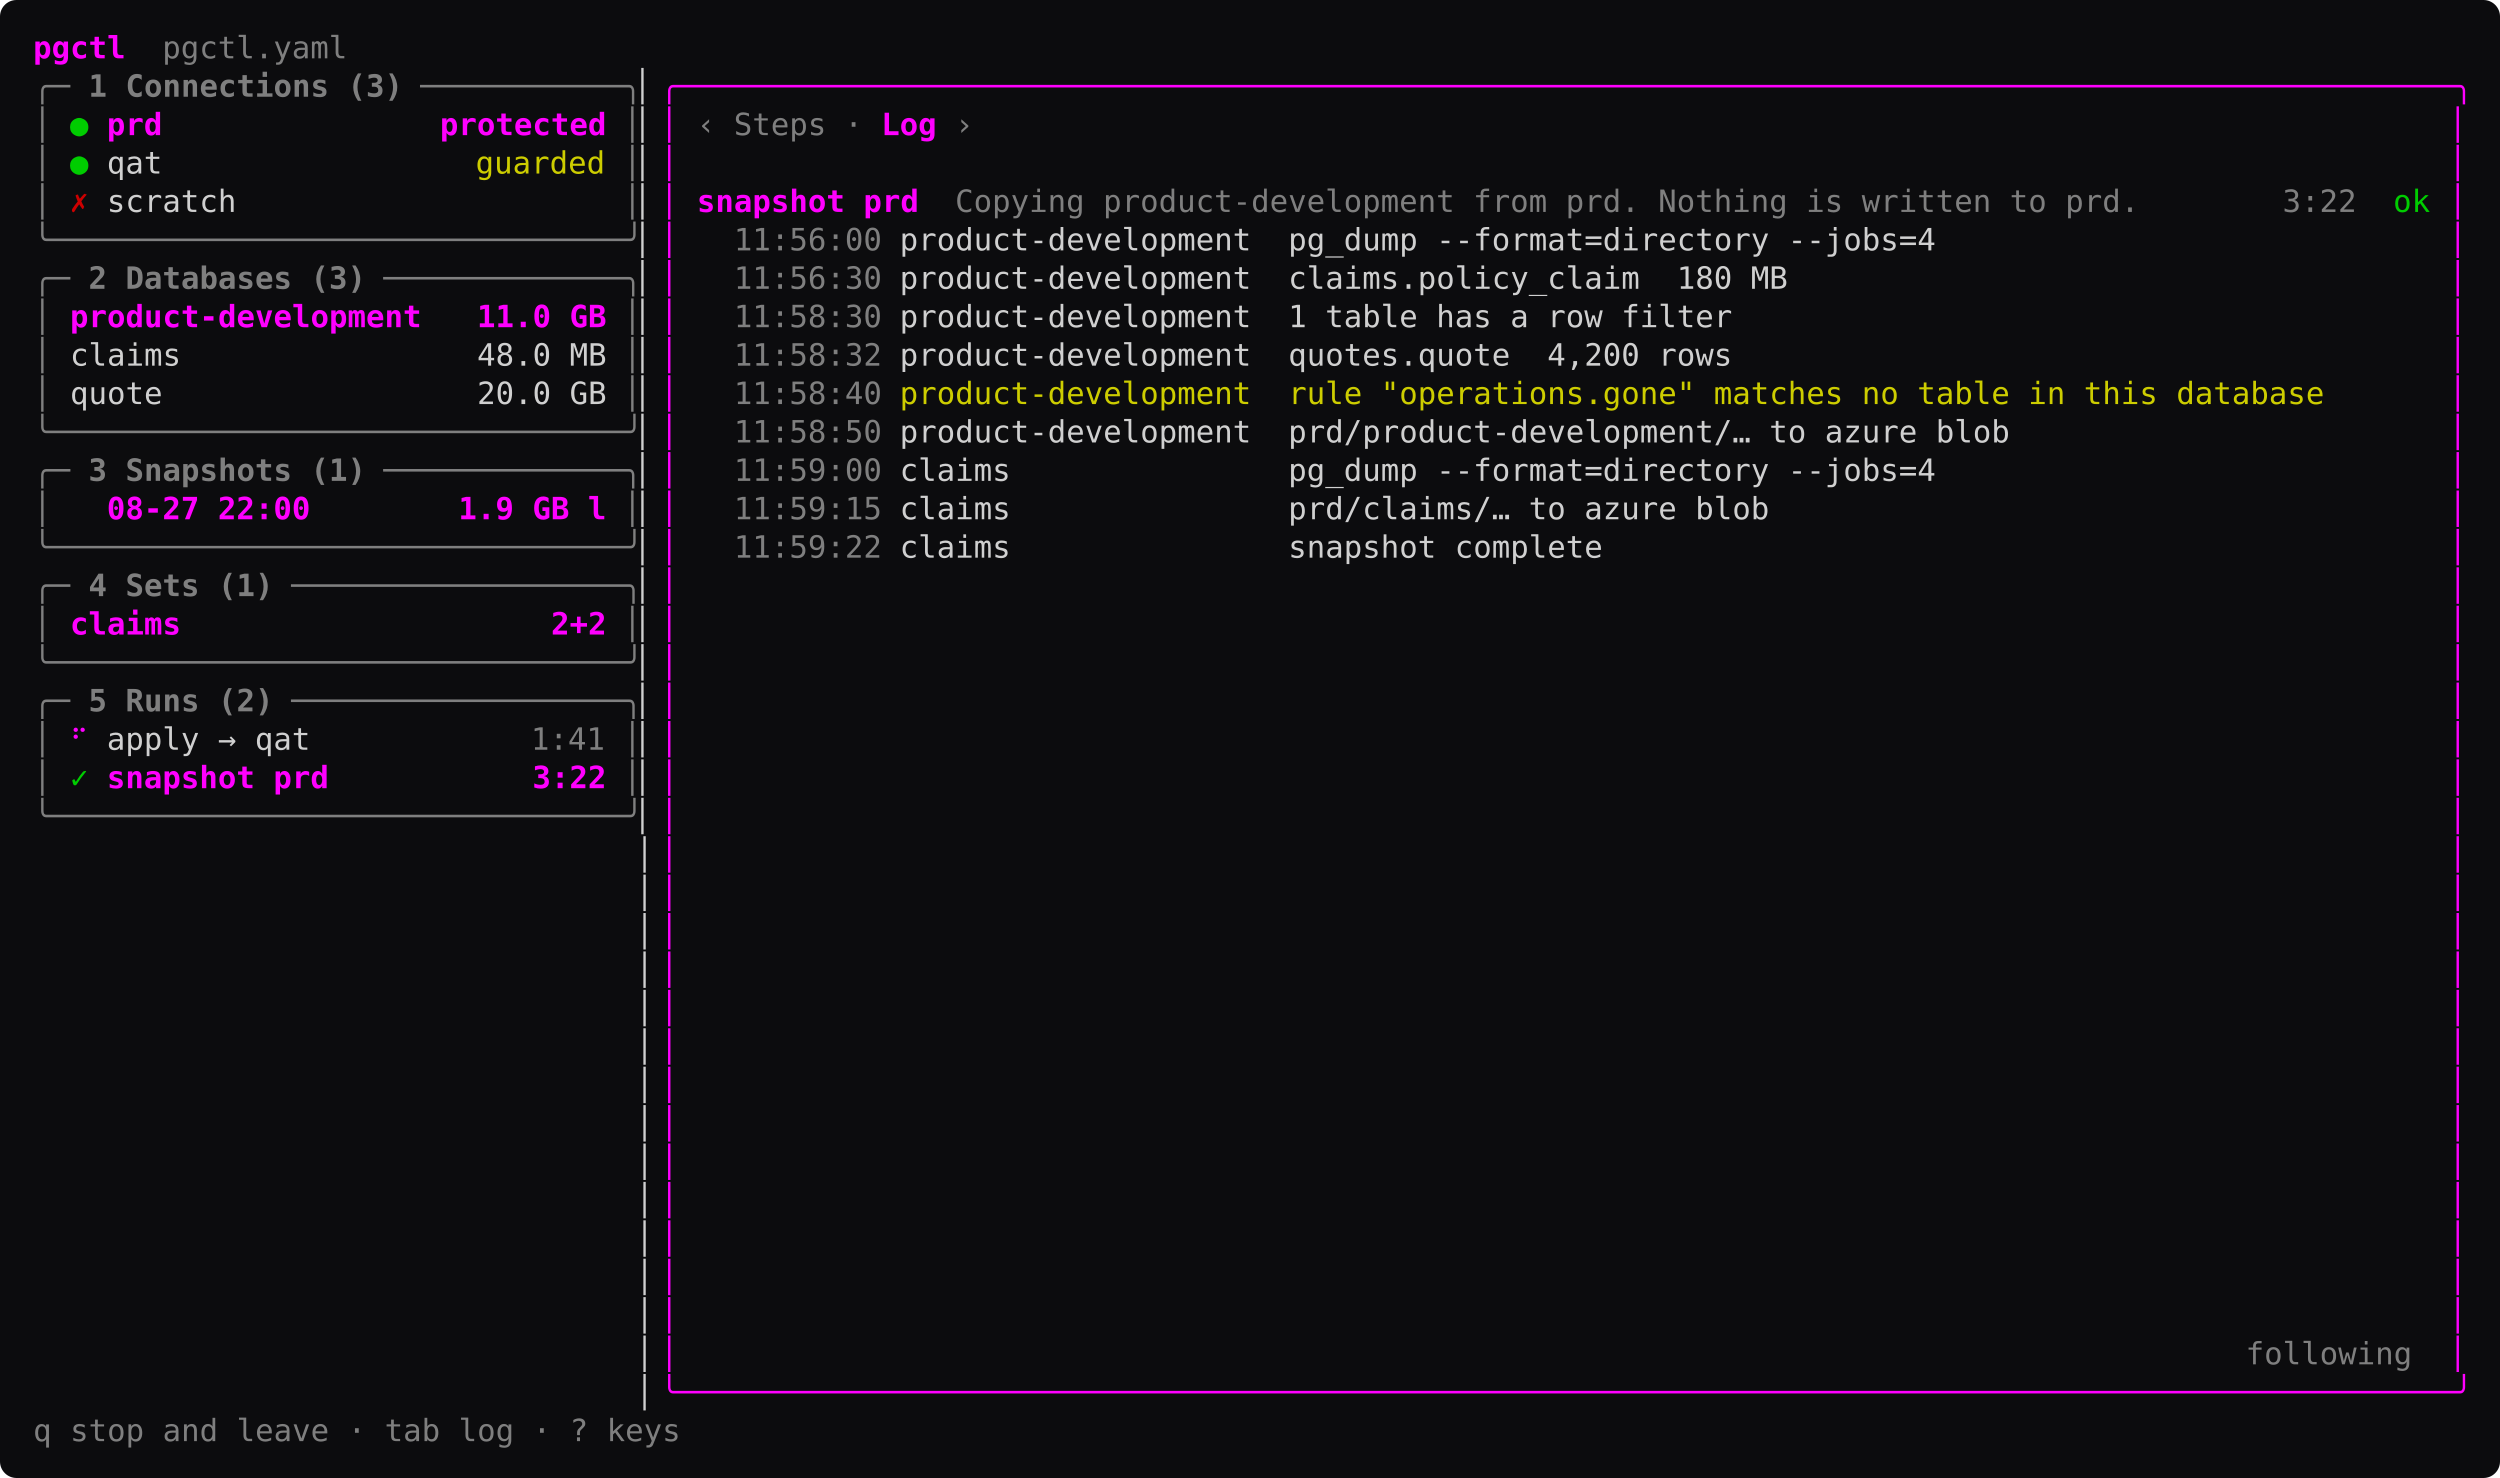
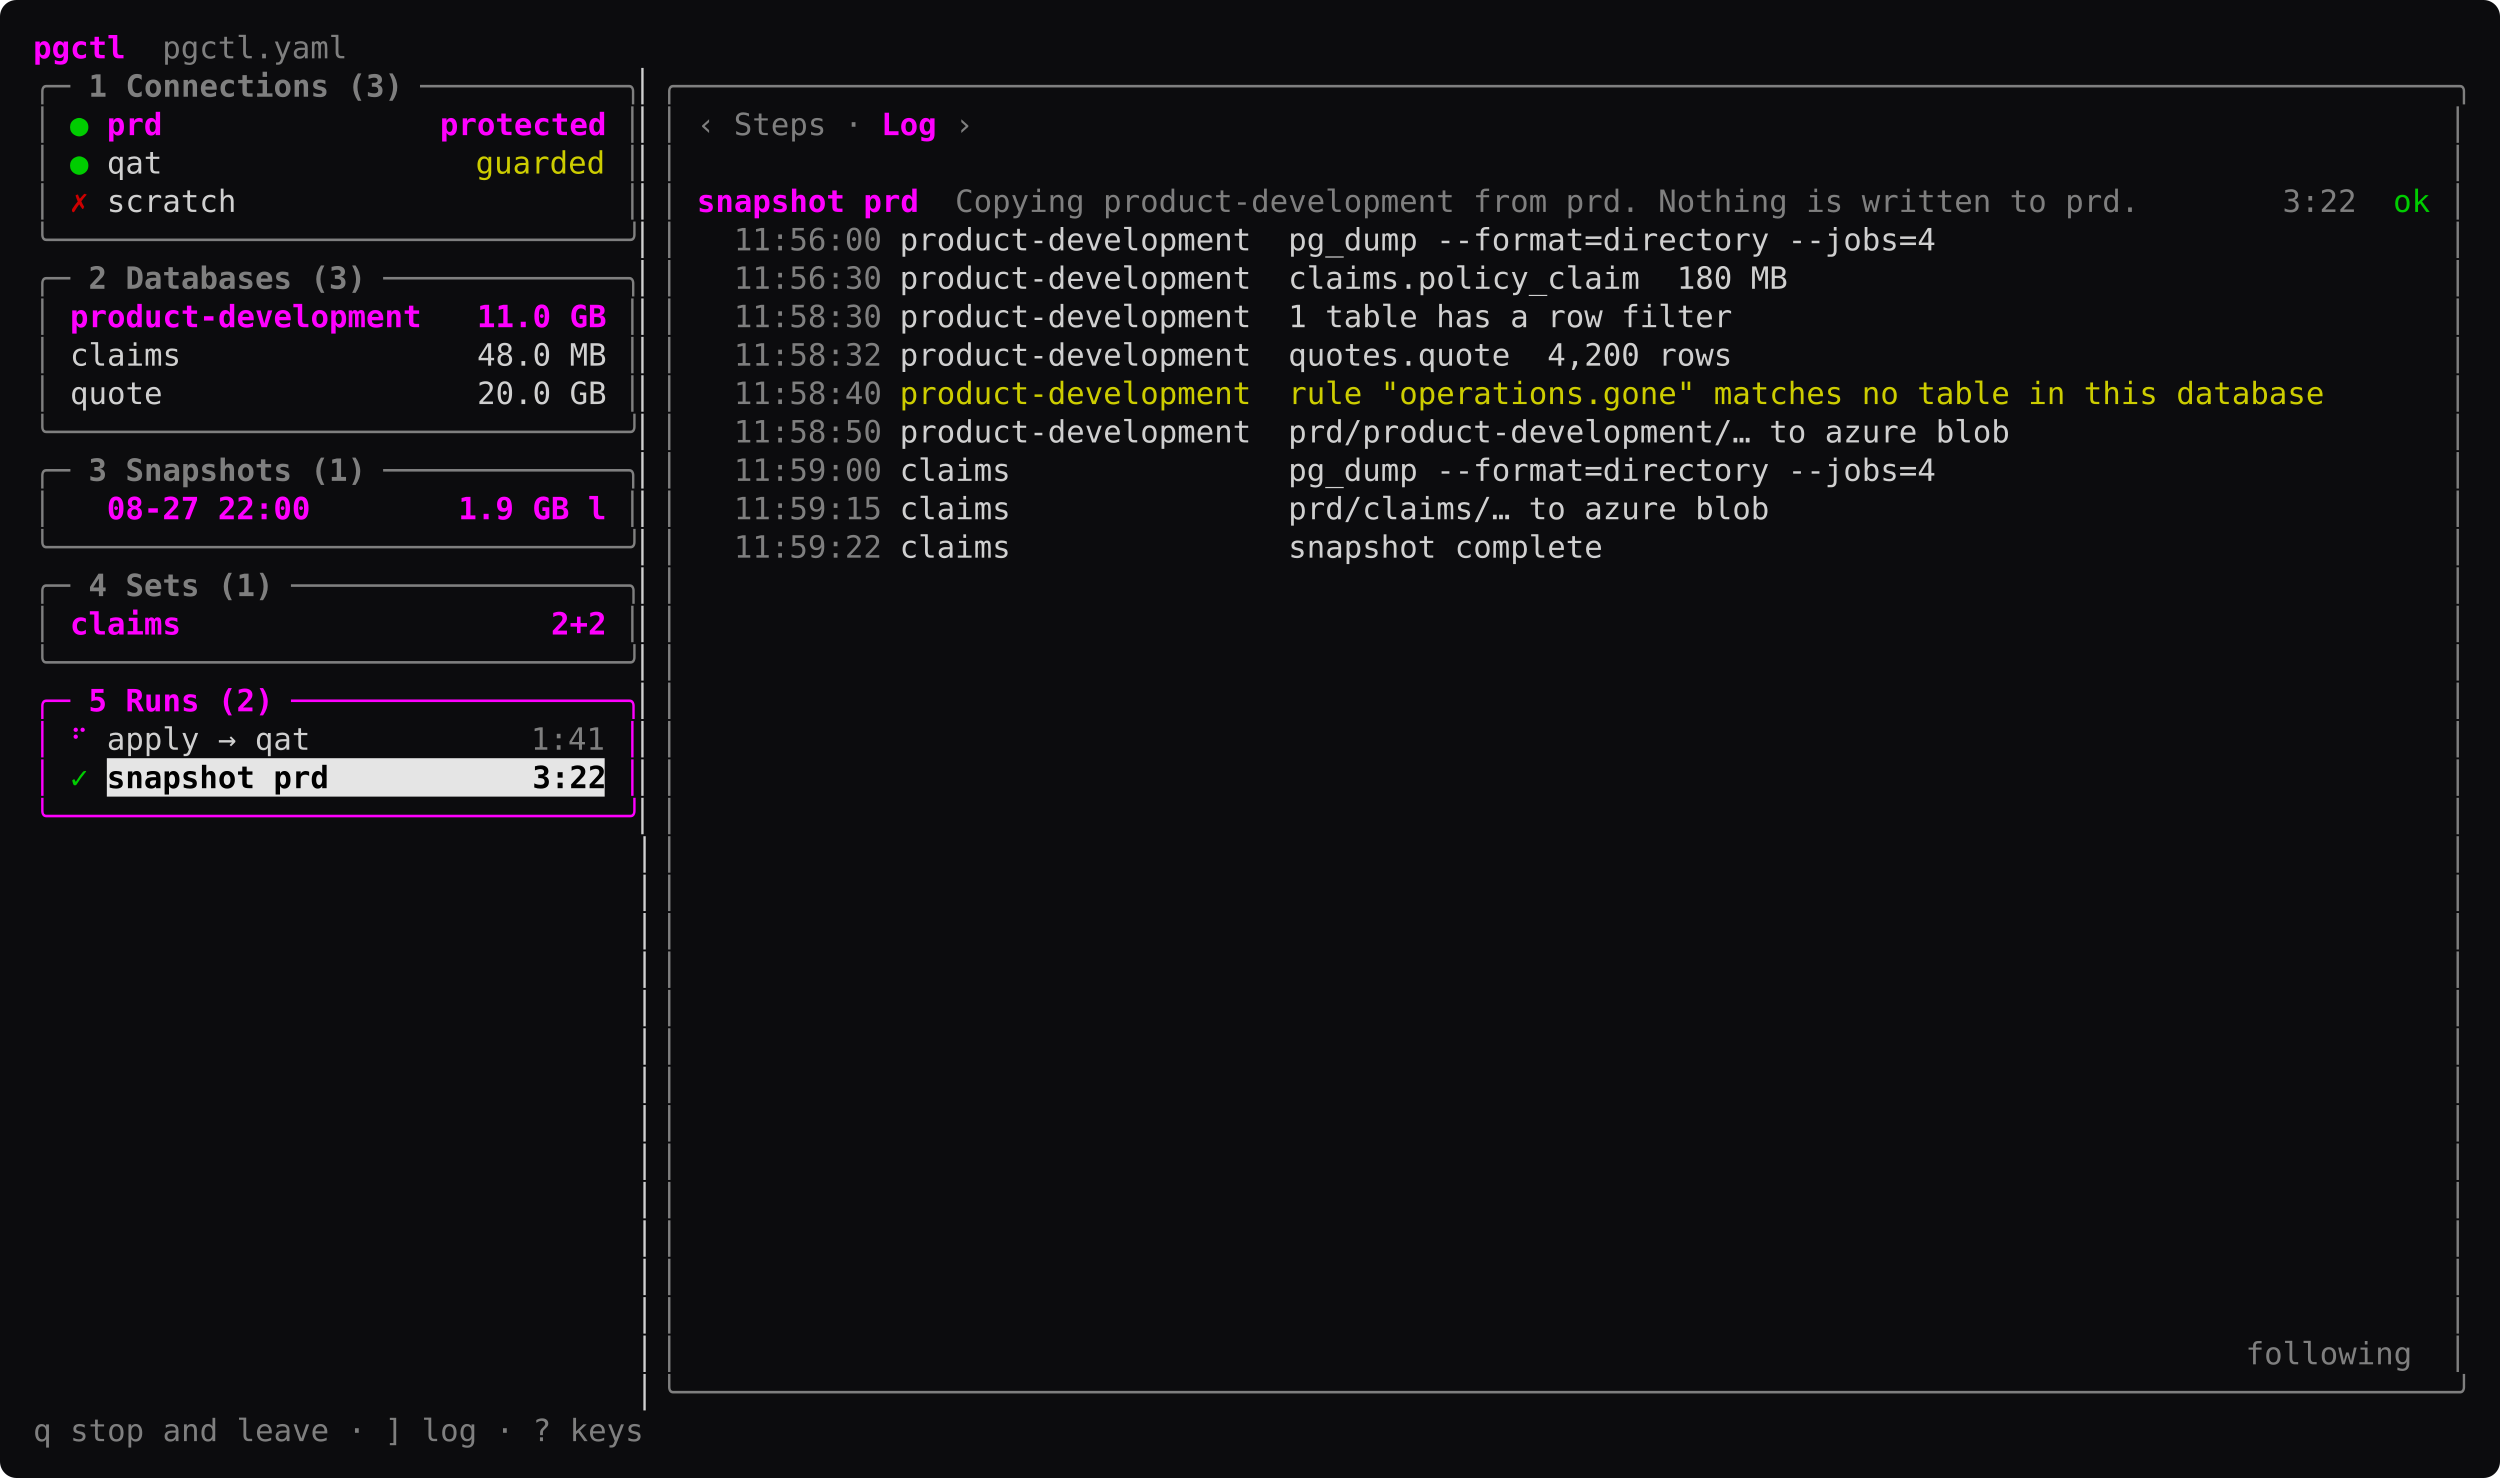
<svg xmlns="http://www.w3.org/2000/svg" width="1057.6" height="625.25" viewBox="0 0 1057.6 625.25" font-family="ui-monospace, 'SF Mono', SFMono-Regular, Menlo, Consolas, 'DejaVu Sans Mono', monospace" font-size="13" role="img">
  <rect width="1057.6" height="625.25" rx="7" fill="#0c0c0e" />
+   <rect x="45.2" y="320.75" width="210.6" height="16.25" fill="#e5e5e5" />
  <text x="14" y="24.68" textLength="39" lengthAdjust="spacing" fill="#ff00ff" font-weight="600" xml:space="preserve">pgctl</text>
  <text x="53" y="24.68" textLength="93.6" lengthAdjust="spacing" fill="#7f7f7f" xml:space="preserve">  pgctl.yaml</text>
  <text x="14" y="40.92" textLength="15.6" lengthAdjust="spacing" fill="#7f7f7f" xml:space="preserve">╭─</text>
  <text x="29.6" y="40.92" textLength="140.4" lengthAdjust="spacing" fill="#7f7f7f" font-weight="600" xml:space="preserve"> 1 Connections (3)</text>
  <text x="177.8" y="40.92" textLength="93.6" lengthAdjust="spacing" fill="#7f7f7f" xml:space="preserve">───────────╮</text>
  <text x="271.4" y="40.92" textLength="7.8" lengthAdjust="spacing" fill="#d0d0d0" xml:space="preserve">▏</text>
-   <text x="279.2" y="40.92" textLength="764.4" lengthAdjust="spacing" fill="#ff00ff" xml:space="preserve">╭────────────────────────────────────────────────────────────────────────────────────────────────╮</text>
+   <text x="279.2" y="40.92" textLength="764.4" lengthAdjust="spacing" fill="#7f7f7f" xml:space="preserve">╭────────────────────────────────────────────────────────────────────────────────────────────────╮</text>
  <text x="14" y="57.17" textLength="7.8" lengthAdjust="spacing" fill="#7f7f7f" xml:space="preserve">│</text>
  <text x="29.6" y="57.17" textLength="7.8" lengthAdjust="spacing" fill="#00cd00" xml:space="preserve">●</text>
  <text x="45.2" y="57.17" textLength="210.6" lengthAdjust="spacing" fill="#ff00ff" font-weight="600" xml:space="preserve">prd               protected</text>
  <text x="263.6" y="57.17" textLength="7.8" lengthAdjust="spacing" fill="#7f7f7f" xml:space="preserve">│</text>
  <text x="271.4" y="57.17" textLength="7.8" lengthAdjust="spacing" fill="#d0d0d0" xml:space="preserve">▏</text>
-   <text x="279.2" y="57.17" textLength="7.8" lengthAdjust="spacing" fill="#ff00ff" xml:space="preserve">│</text>
+   <text x="279.2" y="57.17" textLength="7.8" lengthAdjust="spacing" fill="#7f7f7f" xml:space="preserve">│</text>
  <text x="294.8" y="57.17" textLength="7.8" lengthAdjust="spacing" fill="#7f7f7f" xml:space="preserve">‹</text>
  <text x="302.6" y="57.17" textLength="46.8" lengthAdjust="spacing" fill="#7f7f7f" xml:space="preserve"> Steps</text>
  <text x="357.2" y="57.17" textLength="7.8" lengthAdjust="spacing" fill="#7f7f7f" xml:space="preserve">·</text>
  <text x="372.8" y="57.17" textLength="7.8" lengthAdjust="spacing" fill="#ff00ff" font-weight="600" xml:space="preserve">L</text>
  <text x="380.6" y="57.17" textLength="7.8" lengthAdjust="spacing" fill="#ff00ff" font-weight="600" xml:space="preserve">o</text>
  <text x="388.4" y="57.17" textLength="7.8" lengthAdjust="spacing" fill="#ff00ff" font-weight="600" xml:space="preserve">g</text>
  <text x="404" y="57.17" textLength="7.8" lengthAdjust="spacing" fill="#7f7f7f" xml:space="preserve">›</text>
-   <text x="1035.8" y="57.17" textLength="7.8" lengthAdjust="spacing" fill="#ff00ff" xml:space="preserve">│</text>
+   <text x="1035.8" y="57.17" textLength="7.8" lengthAdjust="spacing" fill="#7f7f7f" xml:space="preserve">│</text>
  <text x="14" y="73.42" textLength="7.8" lengthAdjust="spacing" fill="#7f7f7f" xml:space="preserve">│</text>
  <text x="29.6" y="73.42" textLength="7.8" lengthAdjust="spacing" fill="#00cd00" xml:space="preserve">●</text>
  <text x="45.2" y="73.42" textLength="23.4" lengthAdjust="spacing" fill="#d0d0d0" xml:space="preserve">qat</text>
  <text x="201.2" y="73.42" textLength="54.6" lengthAdjust="spacing" fill="#cdcd00" xml:space="preserve">guarded</text>
  <text x="263.6" y="73.42" textLength="7.8" lengthAdjust="spacing" fill="#7f7f7f" xml:space="preserve">│</text>
  <text x="271.4" y="73.42" textLength="7.8" lengthAdjust="spacing" fill="#d0d0d0" xml:space="preserve">▏</text>
-   <text x="279.2" y="73.42" textLength="7.8" lengthAdjust="spacing" fill="#ff00ff" xml:space="preserve">│</text>
-   <text x="1035.8" y="73.42" textLength="7.8" lengthAdjust="spacing" fill="#ff00ff" xml:space="preserve">│</text>
+   <text x="279.2" y="73.42" textLength="7.8" lengthAdjust="spacing" fill="#7f7f7f" xml:space="preserve">│</text>
+   <text x="1035.8" y="73.42" textLength="7.8" lengthAdjust="spacing" fill="#7f7f7f" xml:space="preserve">│</text>
  <text x="14" y="89.67" textLength="7.8" lengthAdjust="spacing" fill="#7f7f7f" xml:space="preserve">│</text>
  <text x="29.6" y="89.67" textLength="7.8" lengthAdjust="spacing" fill="#cd0000" font-weight="600" xml:space="preserve">✗</text>
  <text x="45.2" y="89.67" textLength="54.6" lengthAdjust="spacing" fill="#d0d0d0" xml:space="preserve">scratch</text>
  <text x="263.6" y="89.67" textLength="7.8" lengthAdjust="spacing" fill="#7f7f7f" xml:space="preserve">│</text>
  <text x="271.4" y="89.67" textLength="7.8" lengthAdjust="spacing" fill="#d0d0d0" xml:space="preserve">▏</text>
-   <text x="279.2" y="89.67" textLength="7.8" lengthAdjust="spacing" fill="#ff00ff" xml:space="preserve">│</text>
+   <text x="279.2" y="89.67" textLength="7.8" lengthAdjust="spacing" fill="#7f7f7f" xml:space="preserve">│</text>
  <text x="294.8" y="89.67" textLength="93.6" lengthAdjust="spacing" fill="#ff00ff" font-weight="600" xml:space="preserve">snapshot prd</text>
  <text x="388.4" y="89.67" textLength="514.8" lengthAdjust="spacing" fill="#7f7f7f" xml:space="preserve">  Copying product-development from prd. Nothing is written to prd.</text>
  <text x="965.6" y="89.67" textLength="31.2" lengthAdjust="spacing" fill="#7f7f7f" xml:space="preserve">3:22</text>
  <text x="1012.4" y="89.67" textLength="15.6" lengthAdjust="spacing" fill="#00cd00" xml:space="preserve">ok</text>
-   <text x="1035.8" y="89.67" textLength="7.8" lengthAdjust="spacing" fill="#ff00ff" xml:space="preserve">│</text>
+   <text x="1035.8" y="89.67" textLength="7.8" lengthAdjust="spacing" fill="#7f7f7f" xml:space="preserve">│</text>
  <text x="14" y="105.92" textLength="257.4" lengthAdjust="spacing" fill="#7f7f7f" xml:space="preserve">╰───────────────────────────────╯</text>
  <text x="271.4" y="105.92" textLength="7.8" lengthAdjust="spacing" fill="#d0d0d0" xml:space="preserve">▏</text>
-   <text x="279.2" y="105.92" textLength="7.8" lengthAdjust="spacing" fill="#ff00ff" xml:space="preserve">│</text>
+   <text x="279.2" y="105.92" textLength="7.8" lengthAdjust="spacing" fill="#7f7f7f" xml:space="preserve">│</text>
  <text x="294.8" y="105.92" textLength="78" lengthAdjust="spacing" fill="#7f7f7f" xml:space="preserve">  11:56:00</text>
  <text x="380.6" y="105.92" textLength="436.8" lengthAdjust="spacing" fill="#d0d0d0" xml:space="preserve">product-development  pg_dump --format=directory --jobs=4</text>
-   <text x="1035.8" y="105.92" textLength="7.8" lengthAdjust="spacing" fill="#ff00ff" xml:space="preserve">│</text>
+   <text x="1035.8" y="105.92" textLength="7.8" lengthAdjust="spacing" fill="#7f7f7f" xml:space="preserve">│</text>
  <text x="14" y="122.17" textLength="15.6" lengthAdjust="spacing" fill="#7f7f7f" xml:space="preserve">╭─</text>
  <text x="29.6" y="122.17" textLength="124.8" lengthAdjust="spacing" fill="#7f7f7f" font-weight="600" xml:space="preserve"> 2 Databases (3)</text>
  <text x="162.2" y="122.17" textLength="109.2" lengthAdjust="spacing" fill="#7f7f7f" xml:space="preserve">─────────────╮</text>
  <text x="271.4" y="122.17" textLength="7.8" lengthAdjust="spacing" fill="#d0d0d0" xml:space="preserve">▏</text>
-   <text x="279.2" y="122.17" textLength="7.8" lengthAdjust="spacing" fill="#ff00ff" xml:space="preserve">│</text>
+   <text x="279.2" y="122.17" textLength="7.8" lengthAdjust="spacing" fill="#7f7f7f" xml:space="preserve">│</text>
  <text x="294.8" y="122.17" textLength="78" lengthAdjust="spacing" fill="#7f7f7f" xml:space="preserve">  11:56:30</text>
  <text x="380.6" y="122.17" textLength="374.4" lengthAdjust="spacing" fill="#d0d0d0" xml:space="preserve">product-development  claims.policy_claim  180 MB</text>
-   <text x="1035.8" y="122.17" textLength="7.8" lengthAdjust="spacing" fill="#ff00ff" xml:space="preserve">│</text>
+   <text x="1035.8" y="122.17" textLength="7.8" lengthAdjust="spacing" fill="#7f7f7f" xml:space="preserve">│</text>
  <text x="14" y="138.43" textLength="7.8" lengthAdjust="spacing" fill="#7f7f7f" xml:space="preserve">│</text>
  <text x="29.6" y="138.43" textLength="226.2" lengthAdjust="spacing" fill="#ff00ff" font-weight="600" xml:space="preserve">product-development   11.0 GB</text>
  <text x="263.6" y="138.43" textLength="7.8" lengthAdjust="spacing" fill="#7f7f7f" xml:space="preserve">│</text>
  <text x="271.4" y="138.43" textLength="7.8" lengthAdjust="spacing" fill="#d0d0d0" xml:space="preserve">▏</text>
-   <text x="279.2" y="138.43" textLength="7.8" lengthAdjust="spacing" fill="#ff00ff" xml:space="preserve">│</text>
+   <text x="279.2" y="138.43" textLength="7.8" lengthAdjust="spacing" fill="#7f7f7f" xml:space="preserve">│</text>
  <text x="294.8" y="138.43" textLength="78" lengthAdjust="spacing" fill="#7f7f7f" xml:space="preserve">  11:58:30</text>
  <text x="380.6" y="138.43" textLength="351" lengthAdjust="spacing" fill="#d0d0d0" xml:space="preserve">product-development  1 table has a row filter</text>
-   <text x="1035.8" y="138.43" textLength="7.8" lengthAdjust="spacing" fill="#ff00ff" xml:space="preserve">│</text>
+   <text x="1035.8" y="138.43" textLength="7.8" lengthAdjust="spacing" fill="#7f7f7f" xml:space="preserve">│</text>
  <text x="14" y="154.68" textLength="7.8" lengthAdjust="spacing" fill="#7f7f7f" xml:space="preserve">│</text>
  <text x="21.8" y="154.68" textLength="234" lengthAdjust="spacing" fill="#d0d0d0" xml:space="preserve"> claims                48.0 MB</text>
  <text x="263.6" y="154.68" textLength="7.8" lengthAdjust="spacing" fill="#7f7f7f" xml:space="preserve">│</text>
  <text x="271.4" y="154.68" textLength="7.8" lengthAdjust="spacing" fill="#d0d0d0" xml:space="preserve">▏</text>
-   <text x="279.2" y="154.68" textLength="7.8" lengthAdjust="spacing" fill="#ff00ff" xml:space="preserve">│</text>
+   <text x="279.2" y="154.68" textLength="7.8" lengthAdjust="spacing" fill="#7f7f7f" xml:space="preserve">│</text>
  <text x="294.8" y="154.68" textLength="78" lengthAdjust="spacing" fill="#7f7f7f" xml:space="preserve">  11:58:32</text>
  <text x="380.6" y="154.68" textLength="351" lengthAdjust="spacing" fill="#d0d0d0" xml:space="preserve">product-development  quotes.quote  4,200 rows</text>
-   <text x="1035.8" y="154.68" textLength="7.8" lengthAdjust="spacing" fill="#ff00ff" xml:space="preserve">│</text>
+   <text x="1035.8" y="154.68" textLength="7.8" lengthAdjust="spacing" fill="#7f7f7f" xml:space="preserve">│</text>
  <text x="14" y="170.93" textLength="7.8" lengthAdjust="spacing" fill="#7f7f7f" xml:space="preserve">│</text>
  <text x="21.8" y="170.93" textLength="234" lengthAdjust="spacing" fill="#d0d0d0" xml:space="preserve"> quote                 20.0 GB</text>
  <text x="263.6" y="170.93" textLength="7.8" lengthAdjust="spacing" fill="#7f7f7f" xml:space="preserve">│</text>
  <text x="271.4" y="170.93" textLength="7.8" lengthAdjust="spacing" fill="#d0d0d0" xml:space="preserve">▏</text>
-   <text x="279.2" y="170.93" textLength="7.8" lengthAdjust="spacing" fill="#ff00ff" xml:space="preserve">│</text>
+   <text x="279.2" y="170.93" textLength="7.8" lengthAdjust="spacing" fill="#7f7f7f" xml:space="preserve">│</text>
  <text x="294.8" y="170.93" textLength="78" lengthAdjust="spacing" fill="#7f7f7f" xml:space="preserve">  11:58:40</text>
  <text x="380.6" y="170.93" textLength="600.6" lengthAdjust="spacing" fill="#cdcd00" xml:space="preserve">product-development  rule "operations.gone" matches no table in this database</text>
-   <text x="1035.8" y="170.93" textLength="7.8" lengthAdjust="spacing" fill="#ff00ff" xml:space="preserve">│</text>
+   <text x="1035.8" y="170.93" textLength="7.8" lengthAdjust="spacing" fill="#7f7f7f" xml:space="preserve">│</text>
  <text x="14" y="187.18" textLength="257.4" lengthAdjust="spacing" fill="#7f7f7f" xml:space="preserve">╰───────────────────────────────╯</text>
  <text x="271.4" y="187.18" textLength="7.8" lengthAdjust="spacing" fill="#d0d0d0" xml:space="preserve">▏</text>
-   <text x="279.2" y="187.18" textLength="7.8" lengthAdjust="spacing" fill="#ff00ff" xml:space="preserve">│</text>
+   <text x="279.2" y="187.18" textLength="7.8" lengthAdjust="spacing" fill="#7f7f7f" xml:space="preserve">│</text>
  <text x="294.8" y="187.18" textLength="78" lengthAdjust="spacing" fill="#7f7f7f" xml:space="preserve">  11:58:50</text>
  <text x="380.6" y="187.18" textLength="468" lengthAdjust="spacing" fill="#d0d0d0" xml:space="preserve">product-development  prd/product-development/… to azure blob</text>
-   <text x="1035.8" y="187.18" textLength="7.8" lengthAdjust="spacing" fill="#ff00ff" xml:space="preserve">│</text>
+   <text x="1035.8" y="187.18" textLength="7.8" lengthAdjust="spacing" fill="#7f7f7f" xml:space="preserve">│</text>
  <text x="14" y="203.43" textLength="15.6" lengthAdjust="spacing" fill="#7f7f7f" xml:space="preserve">╭─</text>
  <text x="29.6" y="203.43" textLength="124.8" lengthAdjust="spacing" fill="#7f7f7f" font-weight="600" xml:space="preserve"> 3 Snapshots (1)</text>
  <text x="162.2" y="203.43" textLength="109.2" lengthAdjust="spacing" fill="#7f7f7f" xml:space="preserve">─────────────╮</text>
  <text x="271.4" y="203.43" textLength="7.8" lengthAdjust="spacing" fill="#d0d0d0" xml:space="preserve">▏</text>
-   <text x="279.2" y="203.43" textLength="7.8" lengthAdjust="spacing" fill="#ff00ff" xml:space="preserve">│</text>
+   <text x="279.2" y="203.43" textLength="7.8" lengthAdjust="spacing" fill="#7f7f7f" xml:space="preserve">│</text>
  <text x="294.8" y="203.43" textLength="78" lengthAdjust="spacing" fill="#7f7f7f" xml:space="preserve">  11:59:00</text>
  <text x="380.6" y="203.43" textLength="436.8" lengthAdjust="spacing" fill="#d0d0d0" xml:space="preserve">claims               pg_dump --format=directory --jobs=4</text>
-   <text x="1035.8" y="203.43" textLength="7.8" lengthAdjust="spacing" fill="#ff00ff" xml:space="preserve">│</text>
+   <text x="1035.8" y="203.43" textLength="7.8" lengthAdjust="spacing" fill="#7f7f7f" xml:space="preserve">│</text>
  <text x="14" y="219.68" textLength="7.8" lengthAdjust="spacing" fill="#7f7f7f" xml:space="preserve">│</text>
  <text x="45.2" y="219.68" textLength="210.6" lengthAdjust="spacing" fill="#ff00ff" font-weight="600" xml:space="preserve">08-27 22:00        1.9 GB l</text>
  <text x="263.6" y="219.68" textLength="7.8" lengthAdjust="spacing" fill="#7f7f7f" xml:space="preserve">│</text>
  <text x="271.4" y="219.68" textLength="7.8" lengthAdjust="spacing" fill="#d0d0d0" xml:space="preserve">▏</text>
-   <text x="279.2" y="219.68" textLength="7.8" lengthAdjust="spacing" fill="#ff00ff" xml:space="preserve">│</text>
+   <text x="279.2" y="219.68" textLength="7.8" lengthAdjust="spacing" fill="#7f7f7f" xml:space="preserve">│</text>
  <text x="294.8" y="219.68" textLength="78" lengthAdjust="spacing" fill="#7f7f7f" xml:space="preserve">  11:59:15</text>
  <text x="380.6" y="219.68" textLength="366.6" lengthAdjust="spacing" fill="#d0d0d0" xml:space="preserve">claims               prd/claims/… to azure blob</text>
-   <text x="1035.8" y="219.68" textLength="7.8" lengthAdjust="spacing" fill="#ff00ff" xml:space="preserve">│</text>
+   <text x="1035.8" y="219.68" textLength="7.8" lengthAdjust="spacing" fill="#7f7f7f" xml:space="preserve">│</text>
  <text x="14" y="235.93" textLength="257.4" lengthAdjust="spacing" fill="#7f7f7f" xml:space="preserve">╰───────────────────────────────╯</text>
  <text x="271.4" y="235.93" textLength="7.8" lengthAdjust="spacing" fill="#d0d0d0" xml:space="preserve">▏</text>
-   <text x="279.2" y="235.93" textLength="7.8" lengthAdjust="spacing" fill="#ff00ff" xml:space="preserve">│</text>
+   <text x="279.2" y="235.93" textLength="7.8" lengthAdjust="spacing" fill="#7f7f7f" xml:space="preserve">│</text>
  <text x="294.8" y="235.93" textLength="78" lengthAdjust="spacing" fill="#7f7f7f" xml:space="preserve">  11:59:22</text>
  <text x="380.6" y="235.93" textLength="296.4" lengthAdjust="spacing" fill="#d0d0d0" xml:space="preserve">claims               snapshot complete</text>
-   <text x="1035.8" y="235.93" textLength="7.8" lengthAdjust="spacing" fill="#ff00ff" xml:space="preserve">│</text>
+   <text x="1035.8" y="235.93" textLength="7.8" lengthAdjust="spacing" fill="#7f7f7f" xml:space="preserve">│</text>
  <text x="14" y="252.18" textLength="15.6" lengthAdjust="spacing" fill="#7f7f7f" xml:space="preserve">╭─</text>
  <text x="29.6" y="252.18" textLength="85.8" lengthAdjust="spacing" fill="#7f7f7f" font-weight="600" xml:space="preserve"> 4 Sets (1)</text>
  <text x="123.2" y="252.18" textLength="148.2" lengthAdjust="spacing" fill="#7f7f7f" xml:space="preserve">──────────────────╮</text>
  <text x="271.4" y="252.18" textLength="7.8" lengthAdjust="spacing" fill="#d0d0d0" xml:space="preserve">▏</text>
-   <text x="279.2" y="252.18" textLength="7.8" lengthAdjust="spacing" fill="#ff00ff" xml:space="preserve">│</text>
-   <text x="1035.8" y="252.18" textLength="7.8" lengthAdjust="spacing" fill="#ff00ff" xml:space="preserve">│</text>
+   <text x="279.2" y="252.18" textLength="7.8" lengthAdjust="spacing" fill="#7f7f7f" xml:space="preserve">│</text>
+   <text x="1035.8" y="252.18" textLength="7.8" lengthAdjust="spacing" fill="#7f7f7f" xml:space="preserve">│</text>
  <text x="14" y="268.43" textLength="7.8" lengthAdjust="spacing" fill="#7f7f7f" xml:space="preserve">│</text>
  <text x="29.6" y="268.43" textLength="226.2" lengthAdjust="spacing" fill="#ff00ff" font-weight="600" xml:space="preserve">claims                    2+2</text>
  <text x="263.6" y="268.43" textLength="7.8" lengthAdjust="spacing" fill="#7f7f7f" xml:space="preserve">│</text>
  <text x="271.4" y="268.43" textLength="7.8" lengthAdjust="spacing" fill="#d0d0d0" xml:space="preserve">▏</text>
-   <text x="279.2" y="268.43" textLength="7.8" lengthAdjust="spacing" fill="#ff00ff" xml:space="preserve">│</text>
-   <text x="1035.8" y="268.43" textLength="7.8" lengthAdjust="spacing" fill="#ff00ff" xml:space="preserve">│</text>
+   <text x="279.2" y="268.43" textLength="7.8" lengthAdjust="spacing" fill="#7f7f7f" xml:space="preserve">│</text>
+   <text x="1035.8" y="268.43" textLength="7.8" lengthAdjust="spacing" fill="#7f7f7f" xml:space="preserve">│</text>
  <text x="14" y="284.68" textLength="257.4" lengthAdjust="spacing" fill="#7f7f7f" xml:space="preserve">╰───────────────────────────────╯</text>
  <text x="271.4" y="284.68" textLength="7.8" lengthAdjust="spacing" fill="#d0d0d0" xml:space="preserve">▏</text>
-   <text x="279.2" y="284.68" textLength="7.8" lengthAdjust="spacing" fill="#ff00ff" xml:space="preserve">│</text>
-   <text x="1035.8" y="284.68" textLength="7.8" lengthAdjust="spacing" fill="#ff00ff" xml:space="preserve">│</text>
-   <text x="14" y="300.93" textLength="15.6" lengthAdjust="spacing" fill="#7f7f7f" xml:space="preserve">╭─</text>
-   <text x="29.6" y="300.93" textLength="85.8" lengthAdjust="spacing" fill="#7f7f7f" font-weight="600" xml:space="preserve"> 5 Runs (2)</text>
-   <text x="123.2" y="300.93" textLength="148.2" lengthAdjust="spacing" fill="#7f7f7f" xml:space="preserve">──────────────────╮</text>
+   <text x="279.2" y="284.68" textLength="7.8" lengthAdjust="spacing" fill="#7f7f7f" xml:space="preserve">│</text>
+   <text x="1035.8" y="284.68" textLength="7.8" lengthAdjust="spacing" fill="#7f7f7f" xml:space="preserve">│</text>
+   <text x="14" y="300.93" textLength="15.6" lengthAdjust="spacing" fill="#ff00ff" xml:space="preserve">╭─</text>
+   <text x="29.6" y="300.93" textLength="85.8" lengthAdjust="spacing" fill="#ff00ff" font-weight="600" xml:space="preserve"> 5 Runs (2)</text>
+   <text x="123.2" y="300.93" textLength="148.2" lengthAdjust="spacing" fill="#ff00ff" xml:space="preserve">──────────────────╮</text>
  <text x="271.4" y="300.93" textLength="7.8" lengthAdjust="spacing" fill="#d0d0d0" xml:space="preserve">▏</text>
-   <text x="279.2" y="300.93" textLength="7.8" lengthAdjust="spacing" fill="#ff00ff" xml:space="preserve">│</text>
-   <text x="1035.8" y="300.93" textLength="7.8" lengthAdjust="spacing" fill="#ff00ff" xml:space="preserve">│</text>
-   <text x="14" y="317.18" textLength="7.8" lengthAdjust="spacing" fill="#7f7f7f" xml:space="preserve">│</text>
+   <text x="279.2" y="300.93" textLength="7.8" lengthAdjust="spacing" fill="#7f7f7f" xml:space="preserve">│</text>
+   <text x="1035.8" y="300.93" textLength="7.8" lengthAdjust="spacing" fill="#7f7f7f" xml:space="preserve">│</text>
+   <text x="14" y="317.18" textLength="7.8" lengthAdjust="spacing" fill="#ff00ff" xml:space="preserve">│</text>
  <text x="29.6" y="317.18" textLength="7.8" lengthAdjust="spacing" fill="#ff00ff" xml:space="preserve">⠋</text>
  <text x="45.2" y="317.18" textLength="85.8" lengthAdjust="spacing" fill="#d0d0d0" xml:space="preserve">apply → qat</text>
  <text x="224.6" y="317.18" textLength="31.2" lengthAdjust="spacing" fill="#7f7f7f" xml:space="preserve">1:41</text>
-   <text x="263.6" y="317.18" textLength="7.8" lengthAdjust="spacing" fill="#7f7f7f" xml:space="preserve">│</text>
+   <text x="263.6" y="317.18" textLength="7.8" lengthAdjust="spacing" fill="#ff00ff" xml:space="preserve">│</text>
  <text x="271.4" y="317.18" textLength="7.8" lengthAdjust="spacing" fill="#d0d0d0" xml:space="preserve">▏</text>
-   <text x="279.2" y="317.18" textLength="7.8" lengthAdjust="spacing" fill="#ff00ff" xml:space="preserve">│</text>
-   <text x="1035.8" y="317.18" textLength="7.8" lengthAdjust="spacing" fill="#ff00ff" xml:space="preserve">│</text>
-   <text x="14" y="333.43" textLength="7.8" lengthAdjust="spacing" fill="#7f7f7f" xml:space="preserve">│</text>
+   <text x="279.2" y="317.18" textLength="7.8" lengthAdjust="spacing" fill="#7f7f7f" xml:space="preserve">│</text>
+   <text x="1035.8" y="317.18" textLength="7.8" lengthAdjust="spacing" fill="#7f7f7f" xml:space="preserve">│</text>
+   <text x="14" y="333.43" textLength="7.8" lengthAdjust="spacing" fill="#ff00ff" xml:space="preserve">│</text>
  <text x="29.6" y="333.43" textLength="7.8" lengthAdjust="spacing" fill="#00cd00" xml:space="preserve">✓</text>
-   <text x="45.2" y="333.43" textLength="210.6" lengthAdjust="spacing" fill="#ff00ff" font-weight="600" xml:space="preserve">snapshot prd           3:22</text>
-   <text x="263.6" y="333.43" textLength="7.8" lengthAdjust="spacing" fill="#7f7f7f" xml:space="preserve">│</text>
+   <text x="45.2" y="333.43" textLength="210.6" lengthAdjust="spacing" fill="#000000" font-weight="600" xml:space="preserve">snapshot prd           3:22</text>
+   <text x="263.6" y="333.43" textLength="7.8" lengthAdjust="spacing" fill="#ff00ff" xml:space="preserve">│</text>
  <text x="271.4" y="333.43" textLength="7.8" lengthAdjust="spacing" fill="#d0d0d0" xml:space="preserve">▏</text>
-   <text x="279.2" y="333.43" textLength="7.8" lengthAdjust="spacing" fill="#ff00ff" xml:space="preserve">│</text>
-   <text x="1035.8" y="333.43" textLength="7.8" lengthAdjust="spacing" fill="#ff00ff" xml:space="preserve">│</text>
-   <text x="14" y="349.68" textLength="257.4" lengthAdjust="spacing" fill="#7f7f7f" xml:space="preserve">╰───────────────────────────────╯</text>
+   <text x="279.2" y="333.43" textLength="7.8" lengthAdjust="spacing" fill="#7f7f7f" xml:space="preserve">│</text>
+   <text x="1035.8" y="333.43" textLength="7.8" lengthAdjust="spacing" fill="#7f7f7f" xml:space="preserve">│</text>
+   <text x="14" y="349.68" textLength="257.4" lengthAdjust="spacing" fill="#ff00ff" xml:space="preserve">╰───────────────────────────────╯</text>
  <text x="271.4" y="349.68" textLength="7.8" lengthAdjust="spacing" fill="#d0d0d0" xml:space="preserve">▏</text>
-   <text x="279.2" y="349.68" textLength="7.8" lengthAdjust="spacing" fill="#ff00ff" xml:space="preserve">│</text>
-   <text x="1035.8" y="349.68" textLength="7.8" lengthAdjust="spacing" fill="#ff00ff" xml:space="preserve">│</text>
+   <text x="279.2" y="349.68" textLength="7.8" lengthAdjust="spacing" fill="#7f7f7f" xml:space="preserve">│</text>
+   <text x="1035.8" y="349.68" textLength="7.8" lengthAdjust="spacing" fill="#7f7f7f" xml:space="preserve">│</text>
  <text x="14" y="365.93" textLength="265.2" lengthAdjust="spacing" fill="#d0d0d0" xml:space="preserve">                                 ▏</text>
-   <text x="279.2" y="365.93" textLength="7.8" lengthAdjust="spacing" fill="#ff00ff" xml:space="preserve">│</text>
-   <text x="1035.8" y="365.93" textLength="7.8" lengthAdjust="spacing" fill="#ff00ff" xml:space="preserve">│</text>
+   <text x="279.2" y="365.93" textLength="7.8" lengthAdjust="spacing" fill="#7f7f7f" xml:space="preserve">│</text>
+   <text x="1035.8" y="365.93" textLength="7.8" lengthAdjust="spacing" fill="#7f7f7f" xml:space="preserve">│</text>
  <text x="14" y="382.18" textLength="265.2" lengthAdjust="spacing" fill="#d0d0d0" xml:space="preserve">                                 ▏</text>
-   <text x="279.2" y="382.18" textLength="7.8" lengthAdjust="spacing" fill="#ff00ff" xml:space="preserve">│</text>
-   <text x="1035.8" y="382.18" textLength="7.8" lengthAdjust="spacing" fill="#ff00ff" xml:space="preserve">│</text>
+   <text x="279.2" y="382.18" textLength="7.8" lengthAdjust="spacing" fill="#7f7f7f" xml:space="preserve">│</text>
+   <text x="1035.8" y="382.18" textLength="7.8" lengthAdjust="spacing" fill="#7f7f7f" xml:space="preserve">│</text>
  <text x="14" y="398.43" textLength="265.2" lengthAdjust="spacing" fill="#d0d0d0" xml:space="preserve">                                 ▏</text>
-   <text x="279.2" y="398.43" textLength="7.8" lengthAdjust="spacing" fill="#ff00ff" xml:space="preserve">│</text>
-   <text x="1035.8" y="398.43" textLength="7.8" lengthAdjust="spacing" fill="#ff00ff" xml:space="preserve">│</text>
+   <text x="279.2" y="398.43" textLength="7.8" lengthAdjust="spacing" fill="#7f7f7f" xml:space="preserve">│</text>
+   <text x="1035.8" y="398.43" textLength="7.8" lengthAdjust="spacing" fill="#7f7f7f" xml:space="preserve">│</text>
  <text x="14" y="414.68" textLength="265.2" lengthAdjust="spacing" fill="#d0d0d0" xml:space="preserve">                                 ▏</text>
-   <text x="279.2" y="414.68" textLength="7.8" lengthAdjust="spacing" fill="#ff00ff" xml:space="preserve">│</text>
-   <text x="1035.8" y="414.68" textLength="7.8" lengthAdjust="spacing" fill="#ff00ff" xml:space="preserve">│</text>
+   <text x="279.2" y="414.68" textLength="7.8" lengthAdjust="spacing" fill="#7f7f7f" xml:space="preserve">│</text>
+   <text x="1035.8" y="414.68" textLength="7.8" lengthAdjust="spacing" fill="#7f7f7f" xml:space="preserve">│</text>
  <text x="14" y="430.93" textLength="265.2" lengthAdjust="spacing" fill="#d0d0d0" xml:space="preserve">                                 ▏</text>
-   <text x="279.2" y="430.93" textLength="7.8" lengthAdjust="spacing" fill="#ff00ff" xml:space="preserve">│</text>
-   <text x="1035.8" y="430.93" textLength="7.8" lengthAdjust="spacing" fill="#ff00ff" xml:space="preserve">│</text>
+   <text x="279.2" y="430.93" textLength="7.8" lengthAdjust="spacing" fill="#7f7f7f" xml:space="preserve">│</text>
+   <text x="1035.8" y="430.93" textLength="7.8" lengthAdjust="spacing" fill="#7f7f7f" xml:space="preserve">│</text>
  <text x="14" y="447.18" textLength="265.2" lengthAdjust="spacing" fill="#d0d0d0" xml:space="preserve">                                 ▏</text>
-   <text x="279.2" y="447.18" textLength="7.8" lengthAdjust="spacing" fill="#ff00ff" xml:space="preserve">│</text>
-   <text x="1035.8" y="447.18" textLength="7.8" lengthAdjust="spacing" fill="#ff00ff" xml:space="preserve">│</text>
+   <text x="279.2" y="447.18" textLength="7.8" lengthAdjust="spacing" fill="#7f7f7f" xml:space="preserve">│</text>
+   <text x="1035.8" y="447.18" textLength="7.8" lengthAdjust="spacing" fill="#7f7f7f" xml:space="preserve">│</text>
  <text x="14" y="463.43" textLength="265.2" lengthAdjust="spacing" fill="#d0d0d0" xml:space="preserve">                                 ▏</text>
-   <text x="279.2" y="463.43" textLength="7.8" lengthAdjust="spacing" fill="#ff00ff" xml:space="preserve">│</text>
-   <text x="1035.8" y="463.43" textLength="7.8" lengthAdjust="spacing" fill="#ff00ff" xml:space="preserve">│</text>
+   <text x="279.2" y="463.43" textLength="7.8" lengthAdjust="spacing" fill="#7f7f7f" xml:space="preserve">│</text>
+   <text x="1035.8" y="463.43" textLength="7.8" lengthAdjust="spacing" fill="#7f7f7f" xml:space="preserve">│</text>
  <text x="14" y="479.68" textLength="265.2" lengthAdjust="spacing" fill="#d0d0d0" xml:space="preserve">                                 ▏</text>
-   <text x="279.2" y="479.68" textLength="7.8" lengthAdjust="spacing" fill="#ff00ff" xml:space="preserve">│</text>
-   <text x="1035.8" y="479.68" textLength="7.8" lengthAdjust="spacing" fill="#ff00ff" xml:space="preserve">│</text>
+   <text x="279.2" y="479.68" textLength="7.8" lengthAdjust="spacing" fill="#7f7f7f" xml:space="preserve">│</text>
+   <text x="1035.8" y="479.68" textLength="7.8" lengthAdjust="spacing" fill="#7f7f7f" xml:space="preserve">│</text>
  <text x="14" y="495.93" textLength="265.2" lengthAdjust="spacing" fill="#d0d0d0" xml:space="preserve">                                 ▏</text>
-   <text x="279.2" y="495.93" textLength="7.8" lengthAdjust="spacing" fill="#ff00ff" xml:space="preserve">│</text>
-   <text x="1035.8" y="495.93" textLength="7.8" lengthAdjust="spacing" fill="#ff00ff" xml:space="preserve">│</text>
+   <text x="279.2" y="495.93" textLength="7.8" lengthAdjust="spacing" fill="#7f7f7f" xml:space="preserve">│</text>
+   <text x="1035.8" y="495.93" textLength="7.8" lengthAdjust="spacing" fill="#7f7f7f" xml:space="preserve">│</text>
  <text x="14" y="512.17" textLength="265.2" lengthAdjust="spacing" fill="#d0d0d0" xml:space="preserve">                                 ▏</text>
-   <text x="279.2" y="512.17" textLength="7.8" lengthAdjust="spacing" fill="#ff00ff" xml:space="preserve">│</text>
-   <text x="1035.8" y="512.17" textLength="7.8" lengthAdjust="spacing" fill="#ff00ff" xml:space="preserve">│</text>
+   <text x="279.2" y="512.17" textLength="7.8" lengthAdjust="spacing" fill="#7f7f7f" xml:space="preserve">│</text>
+   <text x="1035.8" y="512.17" textLength="7.8" lengthAdjust="spacing" fill="#7f7f7f" xml:space="preserve">│</text>
  <text x="14" y="528.42" textLength="265.2" lengthAdjust="spacing" fill="#d0d0d0" xml:space="preserve">                                 ▏</text>
-   <text x="279.2" y="528.42" textLength="7.8" lengthAdjust="spacing" fill="#ff00ff" xml:space="preserve">│</text>
-   <text x="1035.8" y="528.42" textLength="7.8" lengthAdjust="spacing" fill="#ff00ff" xml:space="preserve">│</text>
+   <text x="279.2" y="528.42" textLength="7.8" lengthAdjust="spacing" fill="#7f7f7f" xml:space="preserve">│</text>
+   <text x="1035.8" y="528.42" textLength="7.8" lengthAdjust="spacing" fill="#7f7f7f" xml:space="preserve">│</text>
  <text x="14" y="544.67" textLength="265.2" lengthAdjust="spacing" fill="#d0d0d0" xml:space="preserve">                                 ▏</text>
-   <text x="279.2" y="544.67" textLength="7.8" lengthAdjust="spacing" fill="#ff00ff" xml:space="preserve">│</text>
-   <text x="1035.8" y="544.67" textLength="7.8" lengthAdjust="spacing" fill="#ff00ff" xml:space="preserve">│</text>
+   <text x="279.2" y="544.67" textLength="7.8" lengthAdjust="spacing" fill="#7f7f7f" xml:space="preserve">│</text>
+   <text x="1035.8" y="544.67" textLength="7.8" lengthAdjust="spacing" fill="#7f7f7f" xml:space="preserve">│</text>
  <text x="14" y="560.92" textLength="265.2" lengthAdjust="spacing" fill="#d0d0d0" xml:space="preserve">                                 ▏</text>
-   <text x="279.2" y="560.92" textLength="7.8" lengthAdjust="spacing" fill="#ff00ff" xml:space="preserve">│</text>
-   <text x="1035.8" y="560.92" textLength="7.8" lengthAdjust="spacing" fill="#ff00ff" xml:space="preserve">│</text>
+   <text x="279.2" y="560.92" textLength="7.8" lengthAdjust="spacing" fill="#7f7f7f" xml:space="preserve">│</text>
+   <text x="1035.8" y="560.92" textLength="7.8" lengthAdjust="spacing" fill="#7f7f7f" xml:space="preserve">│</text>
  <text x="14" y="577.17" textLength="265.2" lengthAdjust="spacing" fill="#d0d0d0" xml:space="preserve">                                 ▏</text>
-   <text x="279.2" y="577.17" textLength="7.8" lengthAdjust="spacing" fill="#ff00ff" xml:space="preserve">│</text>
+   <text x="279.2" y="577.17" textLength="7.8" lengthAdjust="spacing" fill="#7f7f7f" xml:space="preserve">│</text>
  <text x="950" y="577.17" textLength="70.2" lengthAdjust="spacing" fill="#7f7f7f" xml:space="preserve">following</text>
-   <text x="1035.8" y="577.17" textLength="7.8" lengthAdjust="spacing" fill="#ff00ff" xml:space="preserve">│</text>
+   <text x="1035.8" y="577.17" textLength="7.8" lengthAdjust="spacing" fill="#7f7f7f" xml:space="preserve">│</text>
  <text x="14" y="593.42" textLength="265.2" lengthAdjust="spacing" fill="#d0d0d0" xml:space="preserve">                                 ▏</text>
-   <text x="279.2" y="593.42" textLength="764.4" lengthAdjust="spacing" fill="#ff00ff" xml:space="preserve">╰────────────────────────────────────────────────────────────────────────────────────────────────╯</text>
-   <text x="14" y="609.67" textLength="273" lengthAdjust="spacing" fill="#7f7f7f" xml:space="preserve">q stop and leave · tab log · ? keys</text>
+   <text x="279.2" y="593.42" textLength="764.4" lengthAdjust="spacing" fill="#7f7f7f" xml:space="preserve">╰────────────────────────────────────────────────────────────────────────────────────────────────╯</text>
+   <text x="14" y="609.67" textLength="257.4" lengthAdjust="spacing" fill="#7f7f7f" xml:space="preserve">q stop and leave · ] log · ? keys</text>
</svg>
